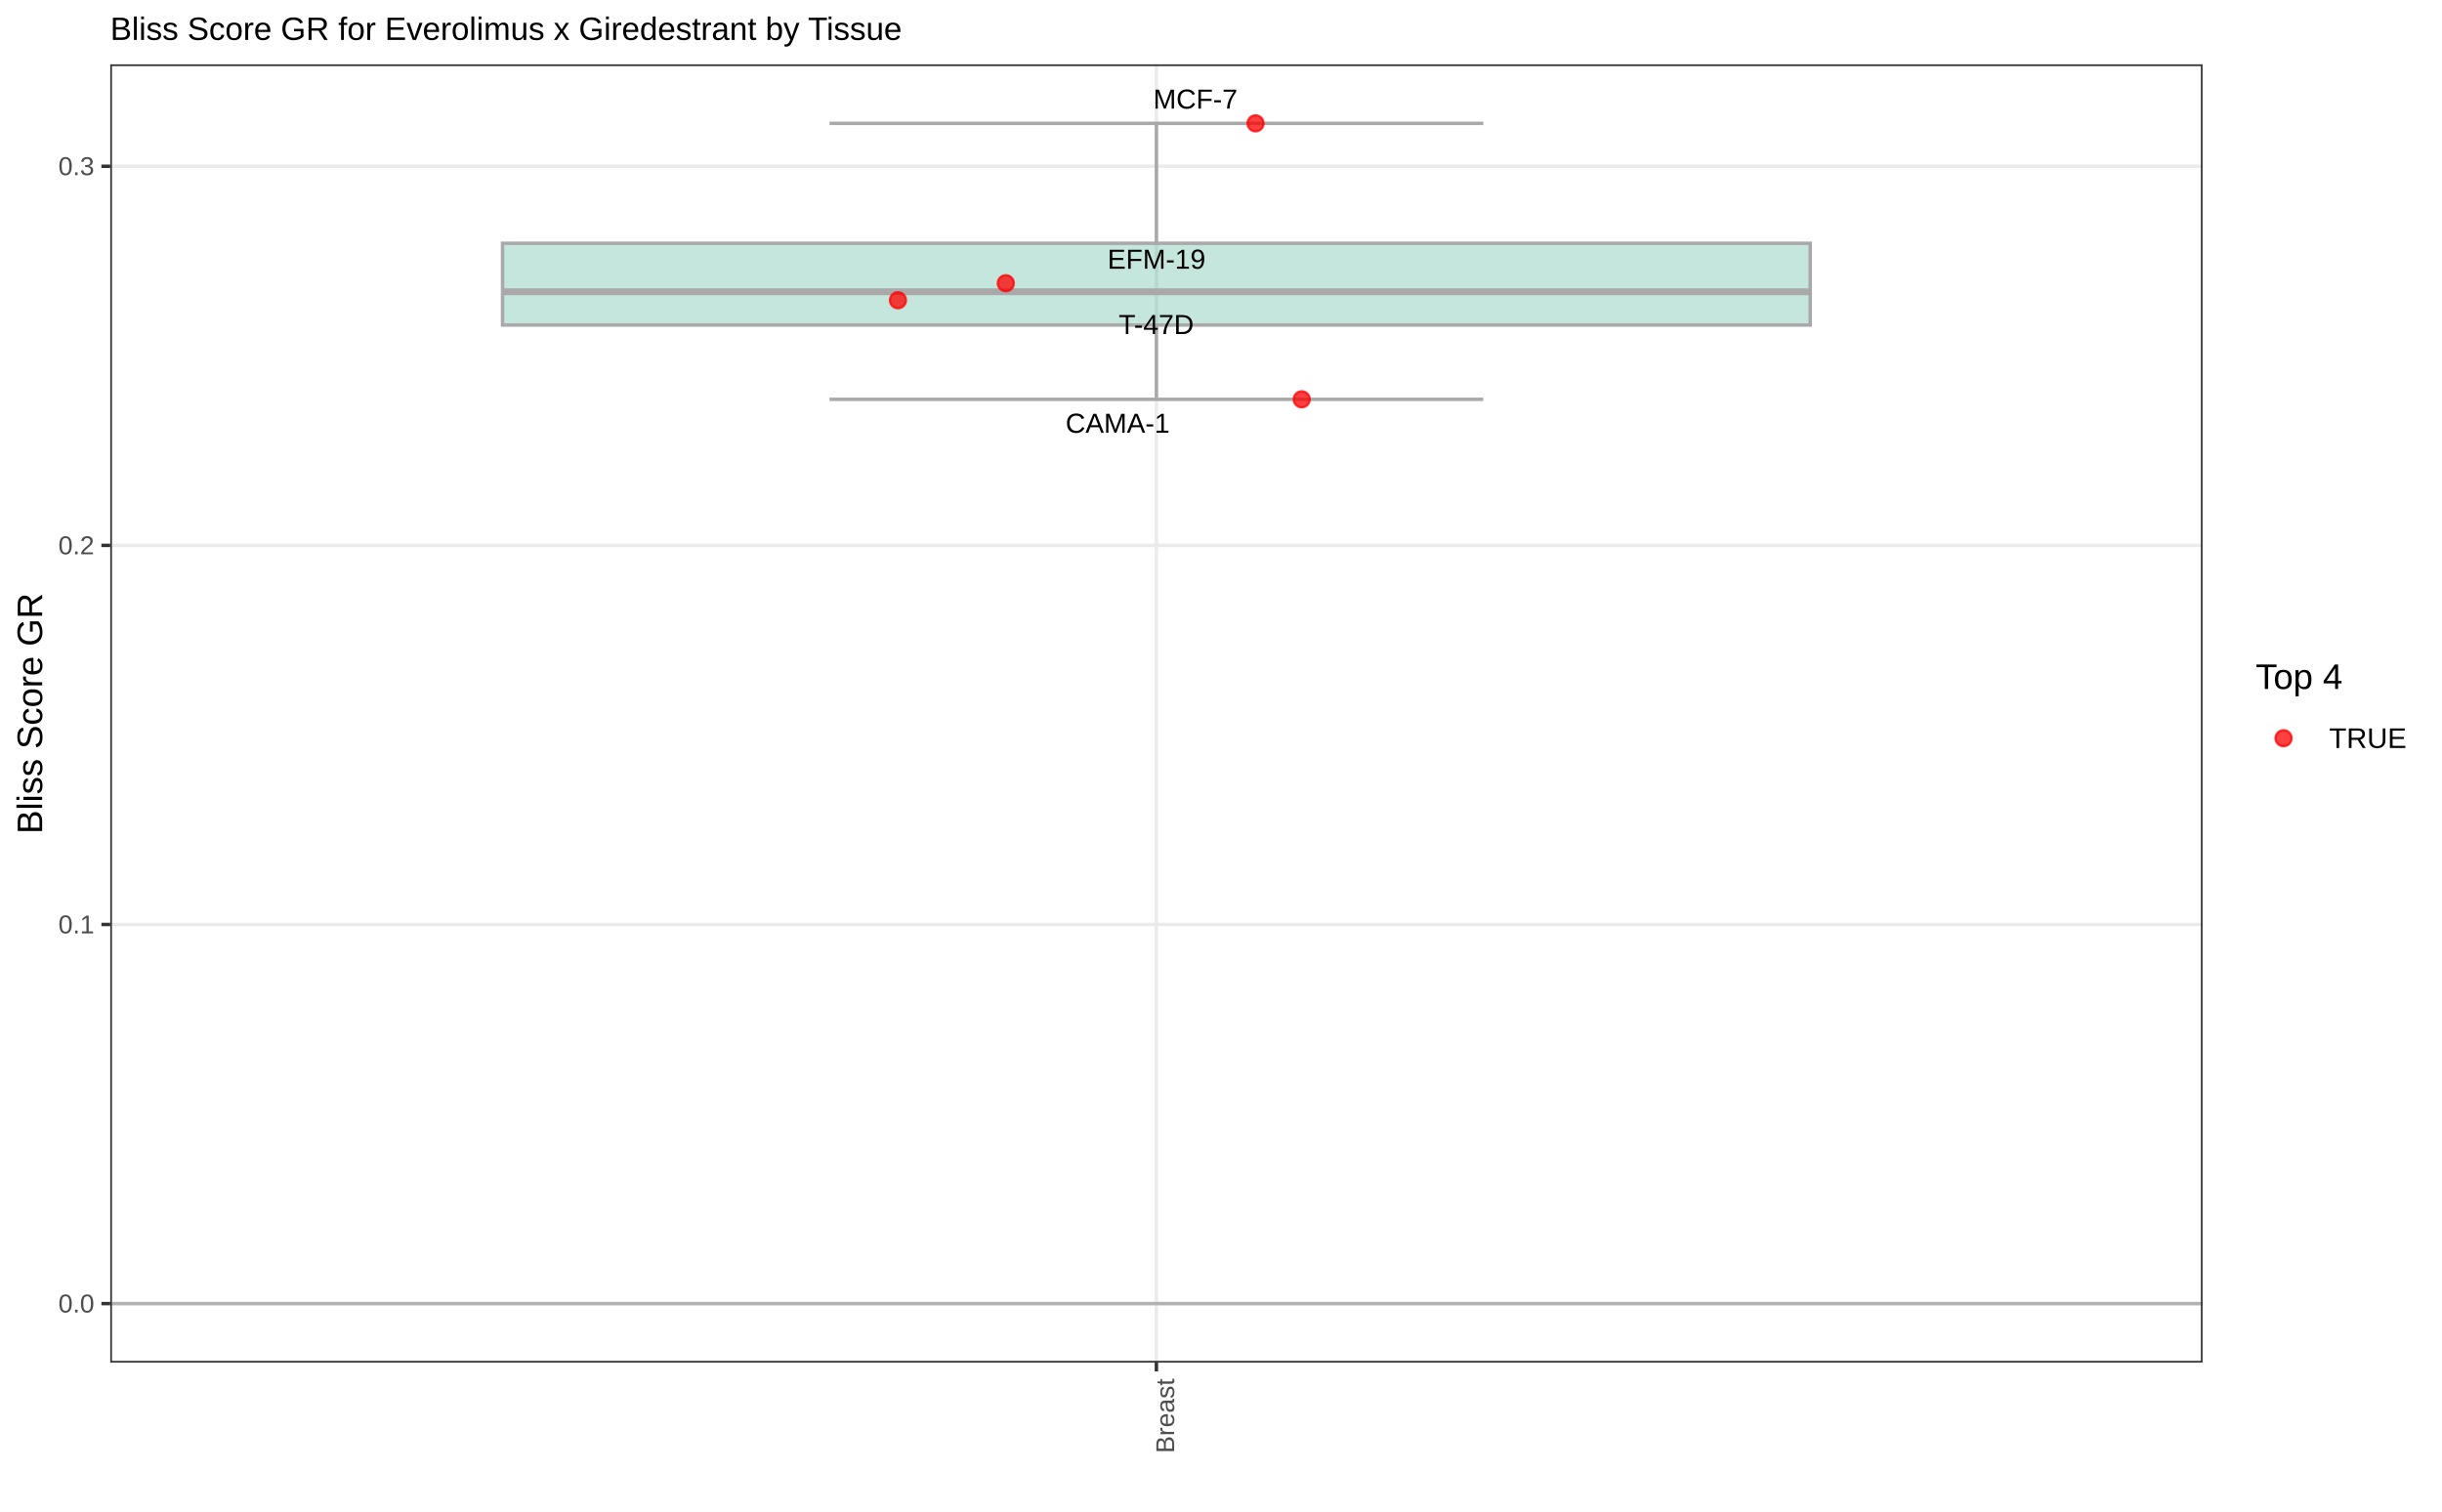
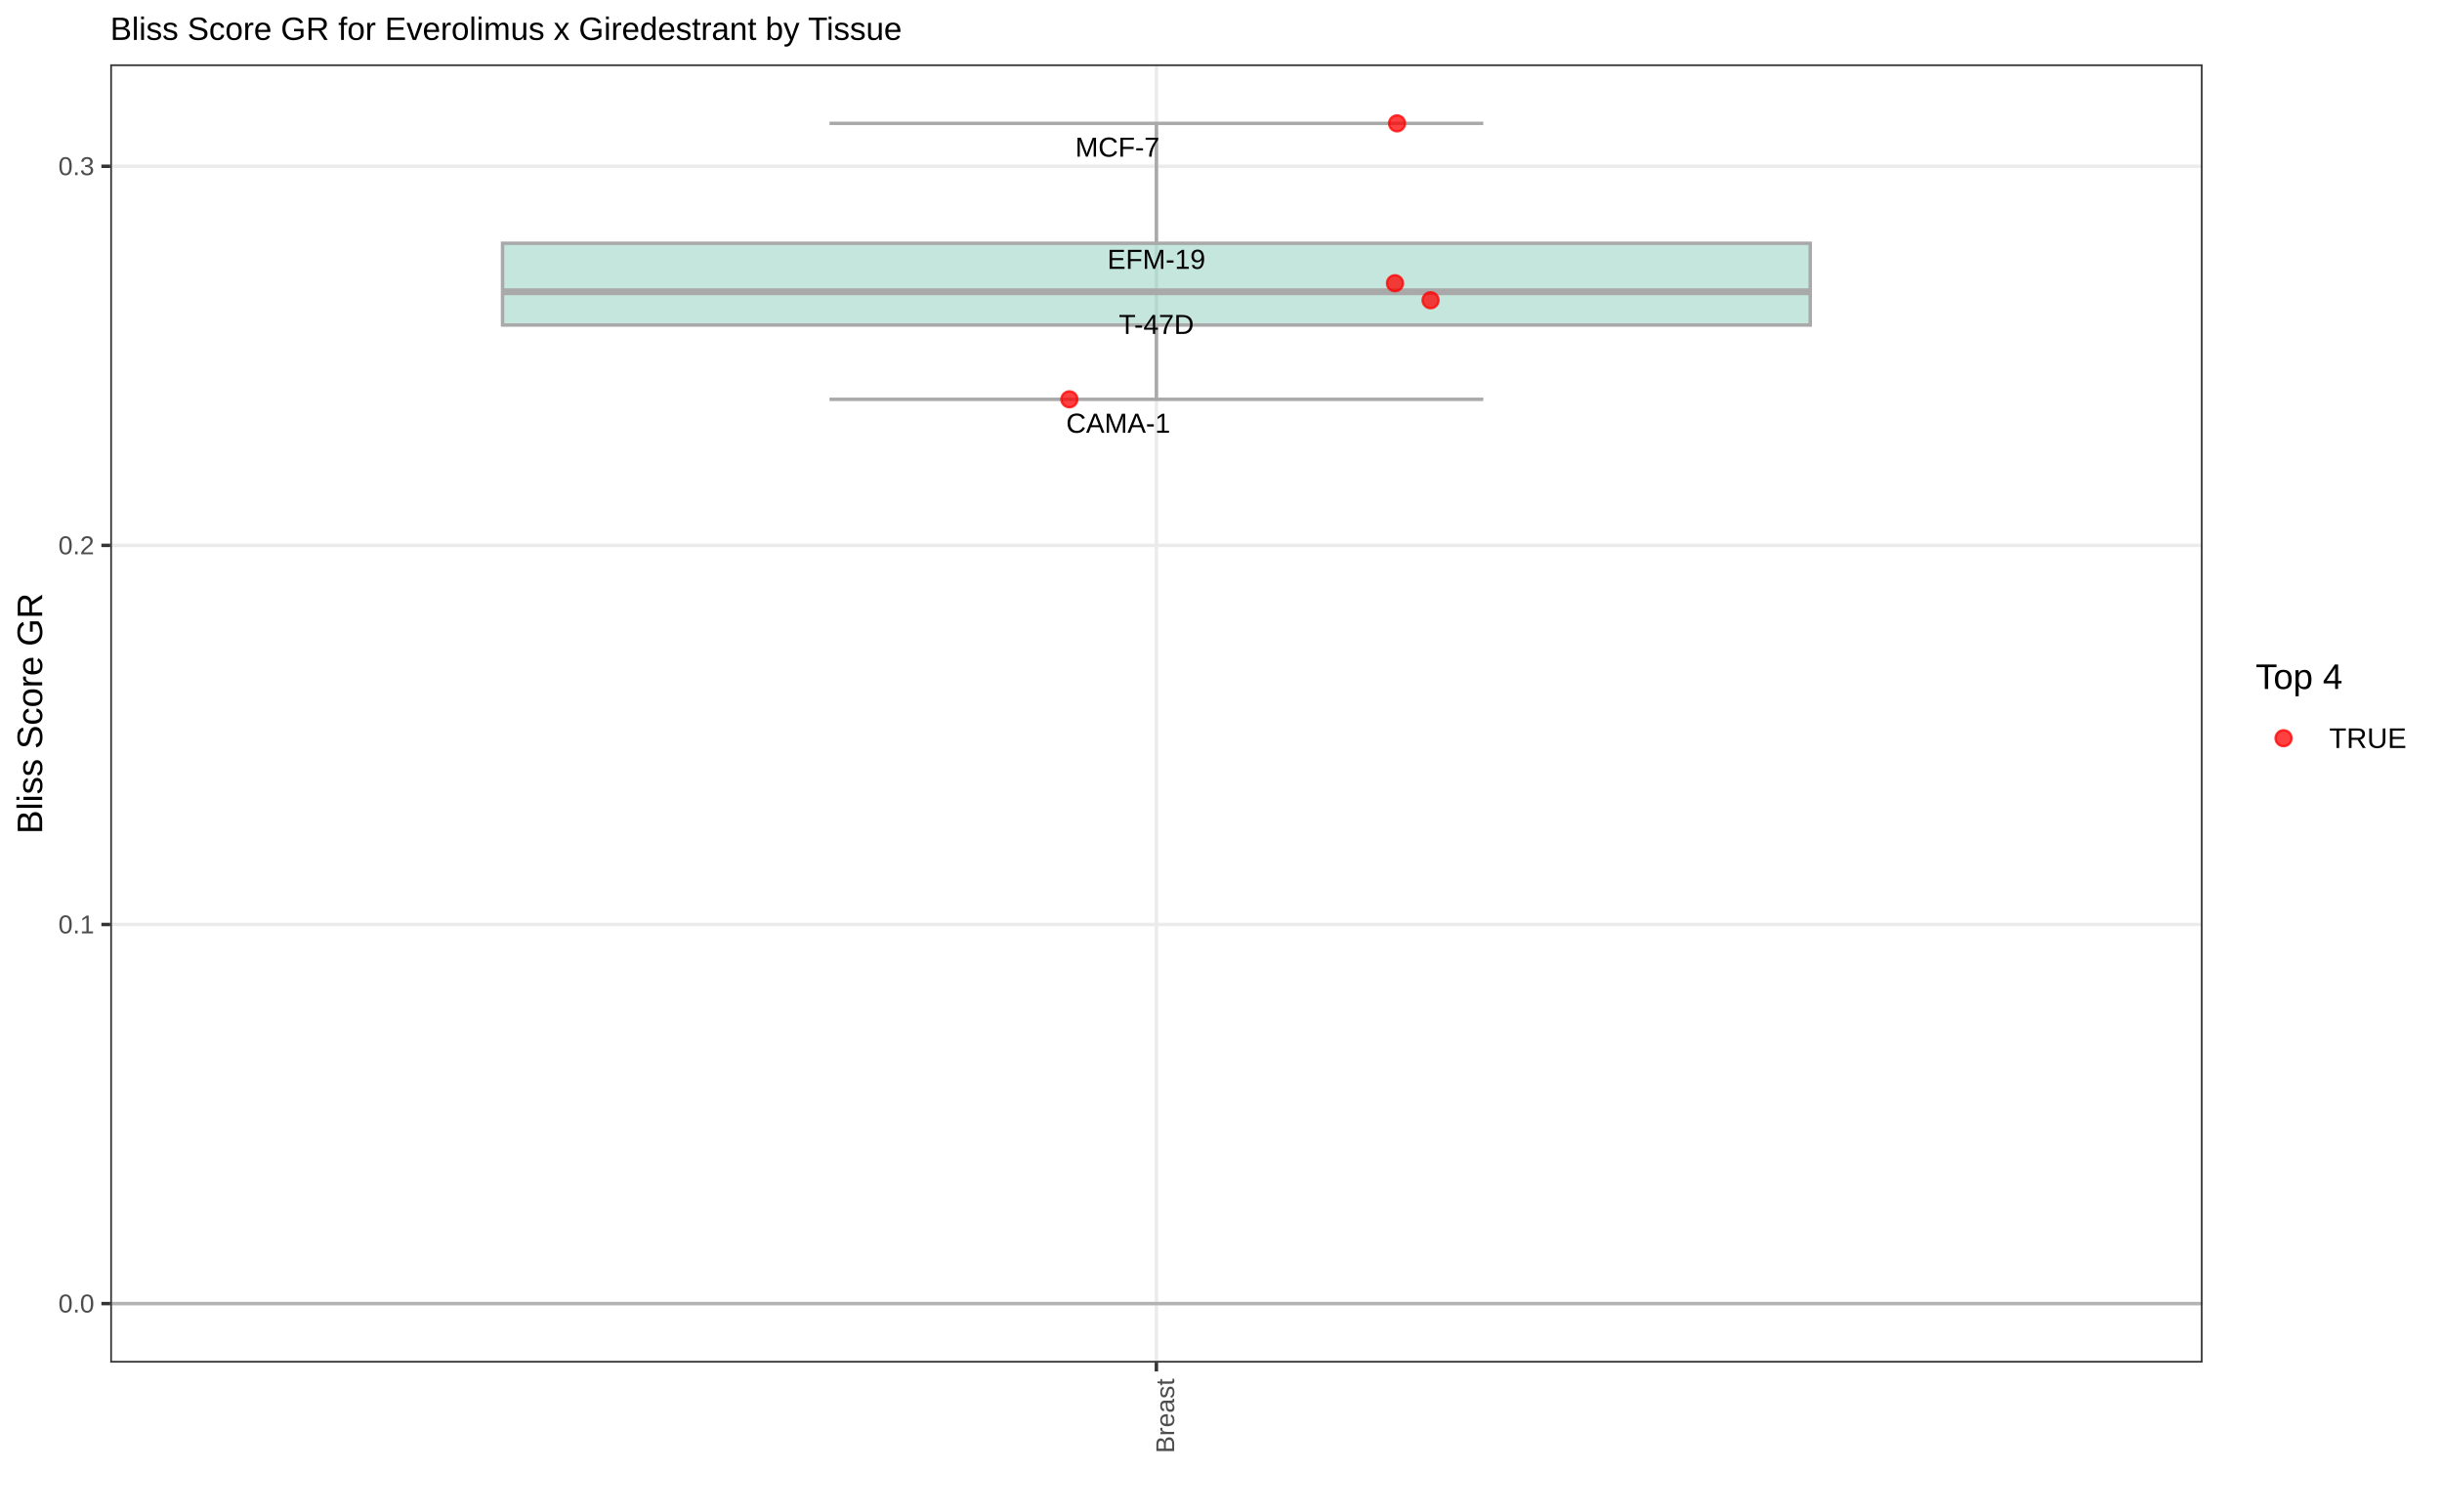
<svg xmlns="http://www.w3.org/2000/svg" width="756.00pt" height="468.00pt" viewBox="0 0 756.00 468.00">
  <g class="svglite">
    <defs>
      <style type="text/css">
    .svglite line, .svglite polyline, .svglite polygon, .svglite path, .svglite rect, .svglite circle {
      fill: none;
      stroke: #000000;
      stroke-linecap: round;
      stroke-linejoin: round;
      stroke-miterlimit: 10.00;
    }
    .svglite text {
      white-space: pre;
    }
    .svglite g.glyphgroup path {
      fill: inherit;
      stroke: none;
    }
  </style>
    </defs>
    <rect width="100%" height="100%" style="stroke: none; fill: #FFFFFF;" />
    <defs>
      <clipPath id="cpMC4wMHw3NTYuMDB8MC4wMHw0NjguMDA=">
        <rect x="0.00" y="0.00" width="756.00" height="468.00" />
      </clipPath>
    </defs>
    <g clip-path="url(#cpMC4wMHw3NTYuMDB8MC4wMHw0NjguMDA=)">
      <rect x="0.00" y="-0" width="756.00" height="468.00" style="stroke-width: 1.07; stroke: #FFFFFF; fill: #FFFFFF;" />
    </g>
    <defs>
      <clipPath id="cpMzQuMTN8NjgxLjg3fDE5LjkyfDQyMS44Ng==">
        <rect x="34.13" y="19.92" width="647.75" height="401.94" />
      </clipPath>
    </defs>
    <g clip-path="url(#cpMzQuMTN8NjgxLjg3fDE5LjkyfDQyMS44Ng==)">
      <rect x="34.13" y="19.92" width="647.75" height="401.94" style="stroke-width: 1.07; stroke: none; fill: #FFFFFF;" />
      <polyline points="34.13,403.59 681.87,403.59 " style="stroke-width: 1.07; stroke: #EBEBEB; stroke-linecap: butt;" />
      <polyline points="34.13,286.22 681.87,286.22 " style="stroke-width: 1.07; stroke: #EBEBEB; stroke-linecap: butt;" />
      <polyline points="34.13,168.85 681.87,168.85 " style="stroke-width: 1.07; stroke: #EBEBEB; stroke-linecap: butt;" />
      <polyline points="34.13,51.47 681.87,51.47 " style="stroke-width: 1.07; stroke: #EBEBEB; stroke-linecap: butt;" />
      <polyline points="358.00,421.86 358.00,19.92 " style="stroke-width: 1.07; stroke: #EBEBEB; stroke-linecap: butt;" />
      <line x1="34.13" y1="403.59" x2="681.87" y2="403.59" style="stroke-width: 1.07; stroke: #B3B3B3; stroke-linecap: butt;" />
      <line x1="256.79" y1="38.19" x2="459.21" y2="38.19" style="stroke-width: 1.07; stroke: #A9A9A9; stroke-linecap: butt;" />
      <line x1="256.79" y1="123.63" x2="459.21" y2="123.63" style="stroke-width: 1.07; stroke: #A9A9A9; stroke-linecap: butt;" />
      <line x1="358.00" y1="75.32" x2="358.00" y2="38.19" style="stroke-width: 1.07; stroke: #A9A9A9; stroke-linecap: butt;" />
      <line x1="358.00" y1="100.63" x2="358.00" y2="123.63" style="stroke-width: 1.07; stroke: #A9A9A9; stroke-linecap: butt;" />
      <polygon points="155.58,75.32 155.58,100.63 560.42,100.63 560.42,75.32 155.58,75.32 " style="stroke-width: 1.07; stroke: #A9A9A9; stroke-linecap: butt; stroke-linejoin: miter; fill: #1B9E77; fill-opacity: 0.25;" />
      <line x1="155.58" y1="90.33" x2="560.42" y2="90.33" style="stroke-width: 2.13; stroke: #A9A9A9; stroke-linecap: butt; stroke-linejoin: miter;" />
-       <text x="370.07" y="33.63" text-anchor="middle" style="font-size: 8.54px; font-family: &quot;Liberation Sans&quot;;" textLength="26.08px" lengthAdjust="spacingAndGlyphs">MCF-7</text>
-       <text x="358.04" y="83.20" text-anchor="middle" style="font-size: 8.54px; font-family: &quot;Liberation Sans&quot;;" textLength="30.36px" lengthAdjust="spacingAndGlyphs">EFM-19</text>
-       <text x="357.95" y="103.42" text-anchor="middle" style="font-size: 8.54px; font-family: &quot;Liberation Sans&quot;;" textLength="23.23px" lengthAdjust="spacingAndGlyphs">T-47D</text>
-       <text x="346.01" y="133.99" text-anchor="middle" style="font-size: 8.54px; font-family: &quot;Liberation Sans&quot;;" textLength="32.23px" lengthAdjust="spacingAndGlyphs">CAMA-1</text>
-       <circle cx="388.70" cy="38.19" r="2.49" style="stroke-width: 0.71; stroke: #FF0000; stroke-opacity: 0.75; fill: #FF0000; fill-opacity: 0.75;" />
-       <circle cx="311.38" cy="87.69" r="2.49" style="stroke-width: 0.71; stroke: #FF0000; stroke-opacity: 0.75; fill: #FF0000; fill-opacity: 0.75;" />
-       <circle cx="277.99" cy="92.96" r="2.49" style="stroke-width: 0.71; stroke: #FF0000; stroke-opacity: 0.75; fill: #FF0000; fill-opacity: 0.75;" />
-       <circle cx="402.99" cy="123.63" r="2.49" style="stroke-width: 0.71; stroke: #FF0000; stroke-opacity: 0.75; fill: #FF0000; fill-opacity: 0.75;" />
+       <text x="345.93" y="48.51" text-anchor="middle" style="font-size: 8.54px; font-family: &quot;Liberation Sans&quot;;" textLength="26.08px" lengthAdjust="spacingAndGlyphs">MCF-7</text>
+       <text x="358.00" y="83.24" text-anchor="middle" style="font-size: 8.54px; font-family: &quot;Liberation Sans&quot;;" textLength="30.36px" lengthAdjust="spacingAndGlyphs">EFM-19</text>
+       <text x="357.99" y="103.39" text-anchor="middle" style="font-size: 8.54px; font-family: &quot;Liberation Sans&quot;;" textLength="23.23px" lengthAdjust="spacingAndGlyphs">T-47D</text>
+       <text x="346.19" y="133.98" text-anchor="middle" style="font-size: 8.54px; font-family: &quot;Liberation Sans&quot;;" textLength="32.23px" lengthAdjust="spacingAndGlyphs">CAMA-1</text>
+       <circle cx="432.50" cy="38.19" r="2.49" style="stroke-width: 0.71; stroke: #FF0000; stroke-opacity: 0.75; fill: #FF0000; fill-opacity: 0.75;" />
+       <circle cx="431.86" cy="87.69" r="2.49" style="stroke-width: 0.71; stroke: #FF0000; stroke-opacity: 0.75; fill: #FF0000; fill-opacity: 0.75;" />
+       <circle cx="442.88" cy="92.96" r="2.49" style="stroke-width: 0.71; stroke: #FF0000; stroke-opacity: 0.75; fill: #FF0000; fill-opacity: 0.75;" />
+       <circle cx="331.06" cy="123.63" r="2.49" style="stroke-width: 0.71; stroke: #FF0000; stroke-opacity: 0.75; fill: #FF0000; fill-opacity: 0.75;" />
      <rect x="34.13" y="19.92" width="647.75" height="401.94" style="stroke-width: 1.07; stroke: #333333;" />
    </g>
    <g clip-path="url(#cpMC4wMHw3NTYuMDB8MC4wMHw0NjguMDA=)">
      <text x="29.19" y="406.34" text-anchor="end" style="font-size: 8.00px;fill: #4D4D4D; font-family: &quot;Liberation Sans&quot;;" textLength="11.12px" lengthAdjust="spacingAndGlyphs">0.0</text>
      <text x="29.19" y="288.97" text-anchor="end" style="font-size: 8.00px;fill: #4D4D4D; font-family: &quot;Liberation Sans&quot;;" textLength="11.12px" lengthAdjust="spacingAndGlyphs">0.1</text>
      <text x="29.19" y="171.60" text-anchor="end" style="font-size: 8.00px;fill: #4D4D4D; font-family: &quot;Liberation Sans&quot;;" textLength="11.12px" lengthAdjust="spacingAndGlyphs">0.2</text>
      <text x="29.19" y="54.22" text-anchor="end" style="font-size: 8.00px;fill: #4D4D4D; font-family: &quot;Liberation Sans&quot;;" textLength="11.12px" lengthAdjust="spacingAndGlyphs">0.3</text>
      <polyline points="31.39,403.59 34.13,403.59 " style="stroke-width: 1.07; stroke: #333333; stroke-linecap: butt;" />
      <polyline points="31.39,286.22 34.13,286.22 " style="stroke-width: 1.07; stroke: #333333; stroke-linecap: butt;" />
      <polyline points="31.39,168.85 34.13,168.85 " style="stroke-width: 1.07; stroke: #333333; stroke-linecap: butt;" />
      <polyline points="31.39,51.47 34.13,51.47 " style="stroke-width: 1.07; stroke: #333333; stroke-linecap: butt;" />
      <polyline points="358.00,424.60 358.00,421.86 " style="stroke-width: 1.07; stroke: #333333; stroke-linecap: butt;" />
      <text transform="translate(363.50,426.79) rotate(-90)" text-anchor="end" style="font-size: 8.00px;fill: #4D4D4D; font-family: &quot;Liberation Sans&quot;;" textLength="23.14px" lengthAdjust="spacingAndGlyphs">Breast</text>
      <text transform="translate(13.05,220.89) rotate(-90)" text-anchor="middle" style="font-size: 11.00px; font-family: &quot;Liberation Sans&quot;;" textLength="74.59px" lengthAdjust="spacingAndGlyphs">Bliss Score GR</text>
      <rect x="692.83" y="199.10" width="57.69" height="43.57" style="stroke-width: 1.07; stroke: none; fill: #FFFFFF;" />
      <text x="698.31" y="213.29" style="font-size: 11.00px; font-family: &quot;Liberation Sans&quot;;" textLength="26.92px" lengthAdjust="spacingAndGlyphs">Top 4</text>
      <rect x="698.31" y="219.91" width="17.28" height="17.28" style="stroke-width: 1.07; stroke: none; fill: #FFFFFF;" />
      <circle cx="706.95" cy="228.55" r="2.49" style="stroke-width: 0.71; stroke: #FF0000; stroke-opacity: 0.75; fill: #FF0000; fill-opacity: 0.75;" />
      <text x="721.07" y="231.58" style="font-size: 8.80px; font-family: &quot;Liberation Sans&quot;;" textLength="23.97px" lengthAdjust="spacingAndGlyphs">TRUE</text>
      <text x="34.13" y="12.36" style="font-size: 10.00px; font-family: &quot;Liberation Sans&quot;;" textLength="245.09px" lengthAdjust="spacingAndGlyphs">Bliss Score GR for Everolimus x Giredestrant by Tissue</text>
    </g>
  </g>
</svg>
